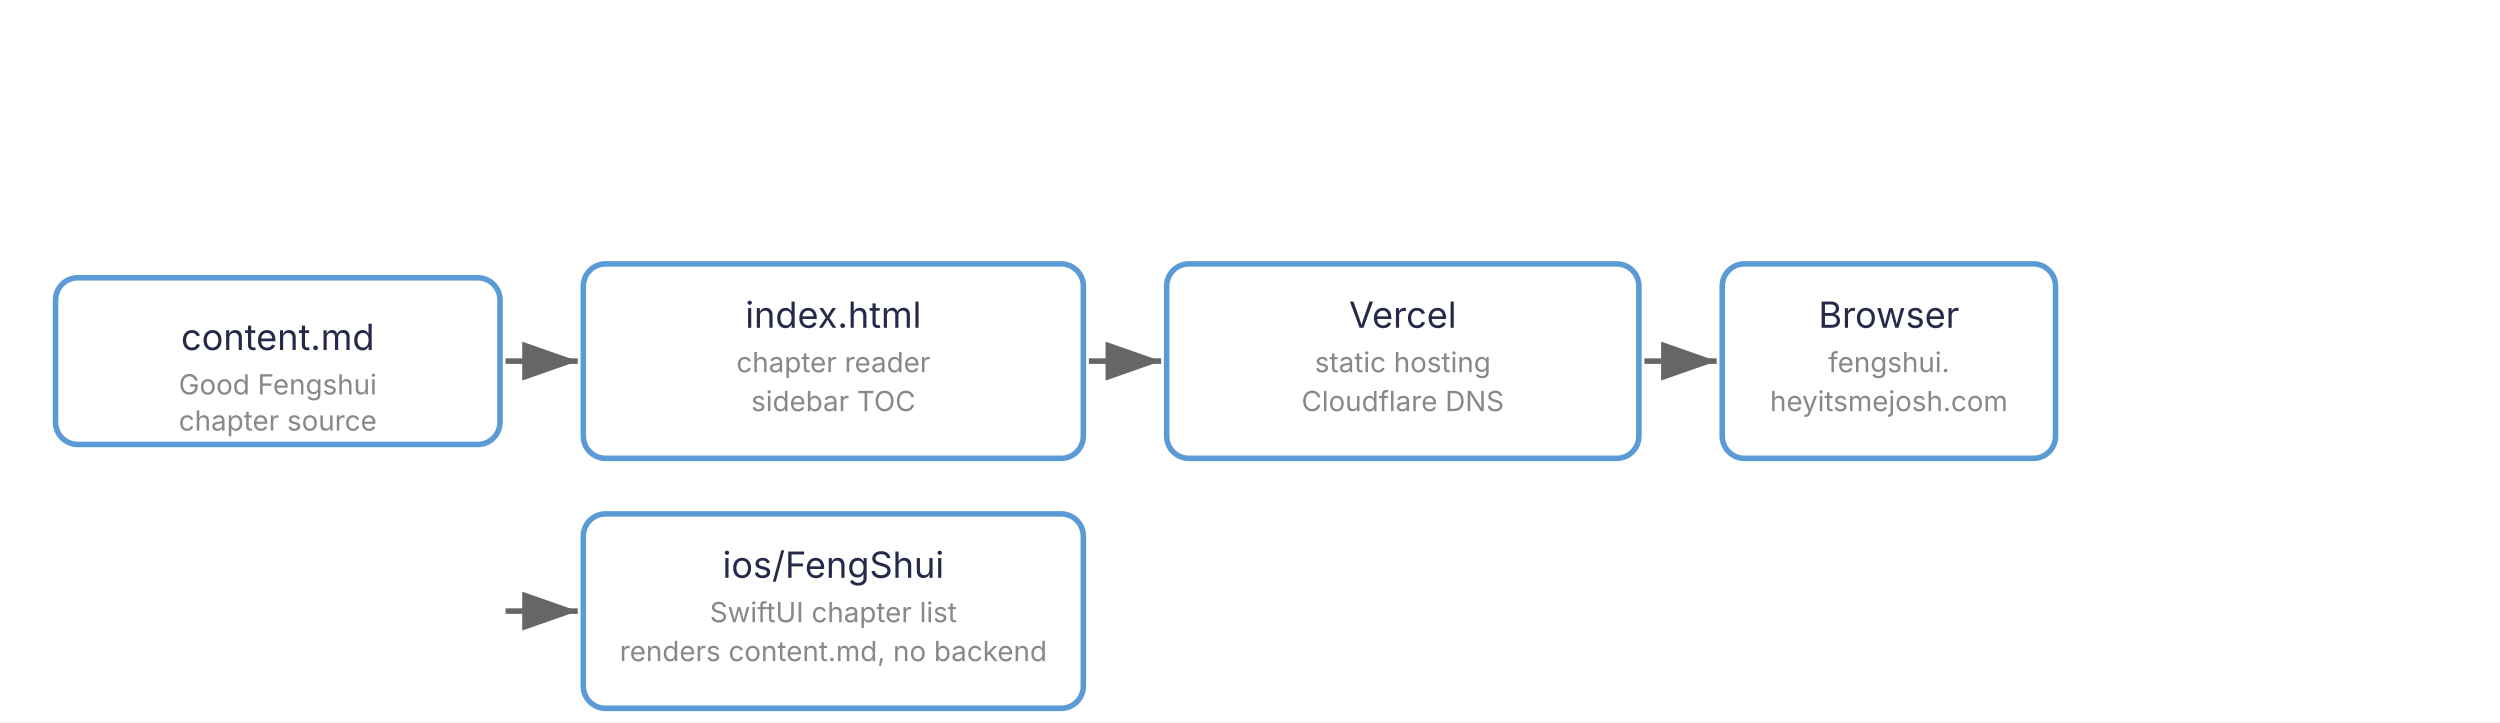
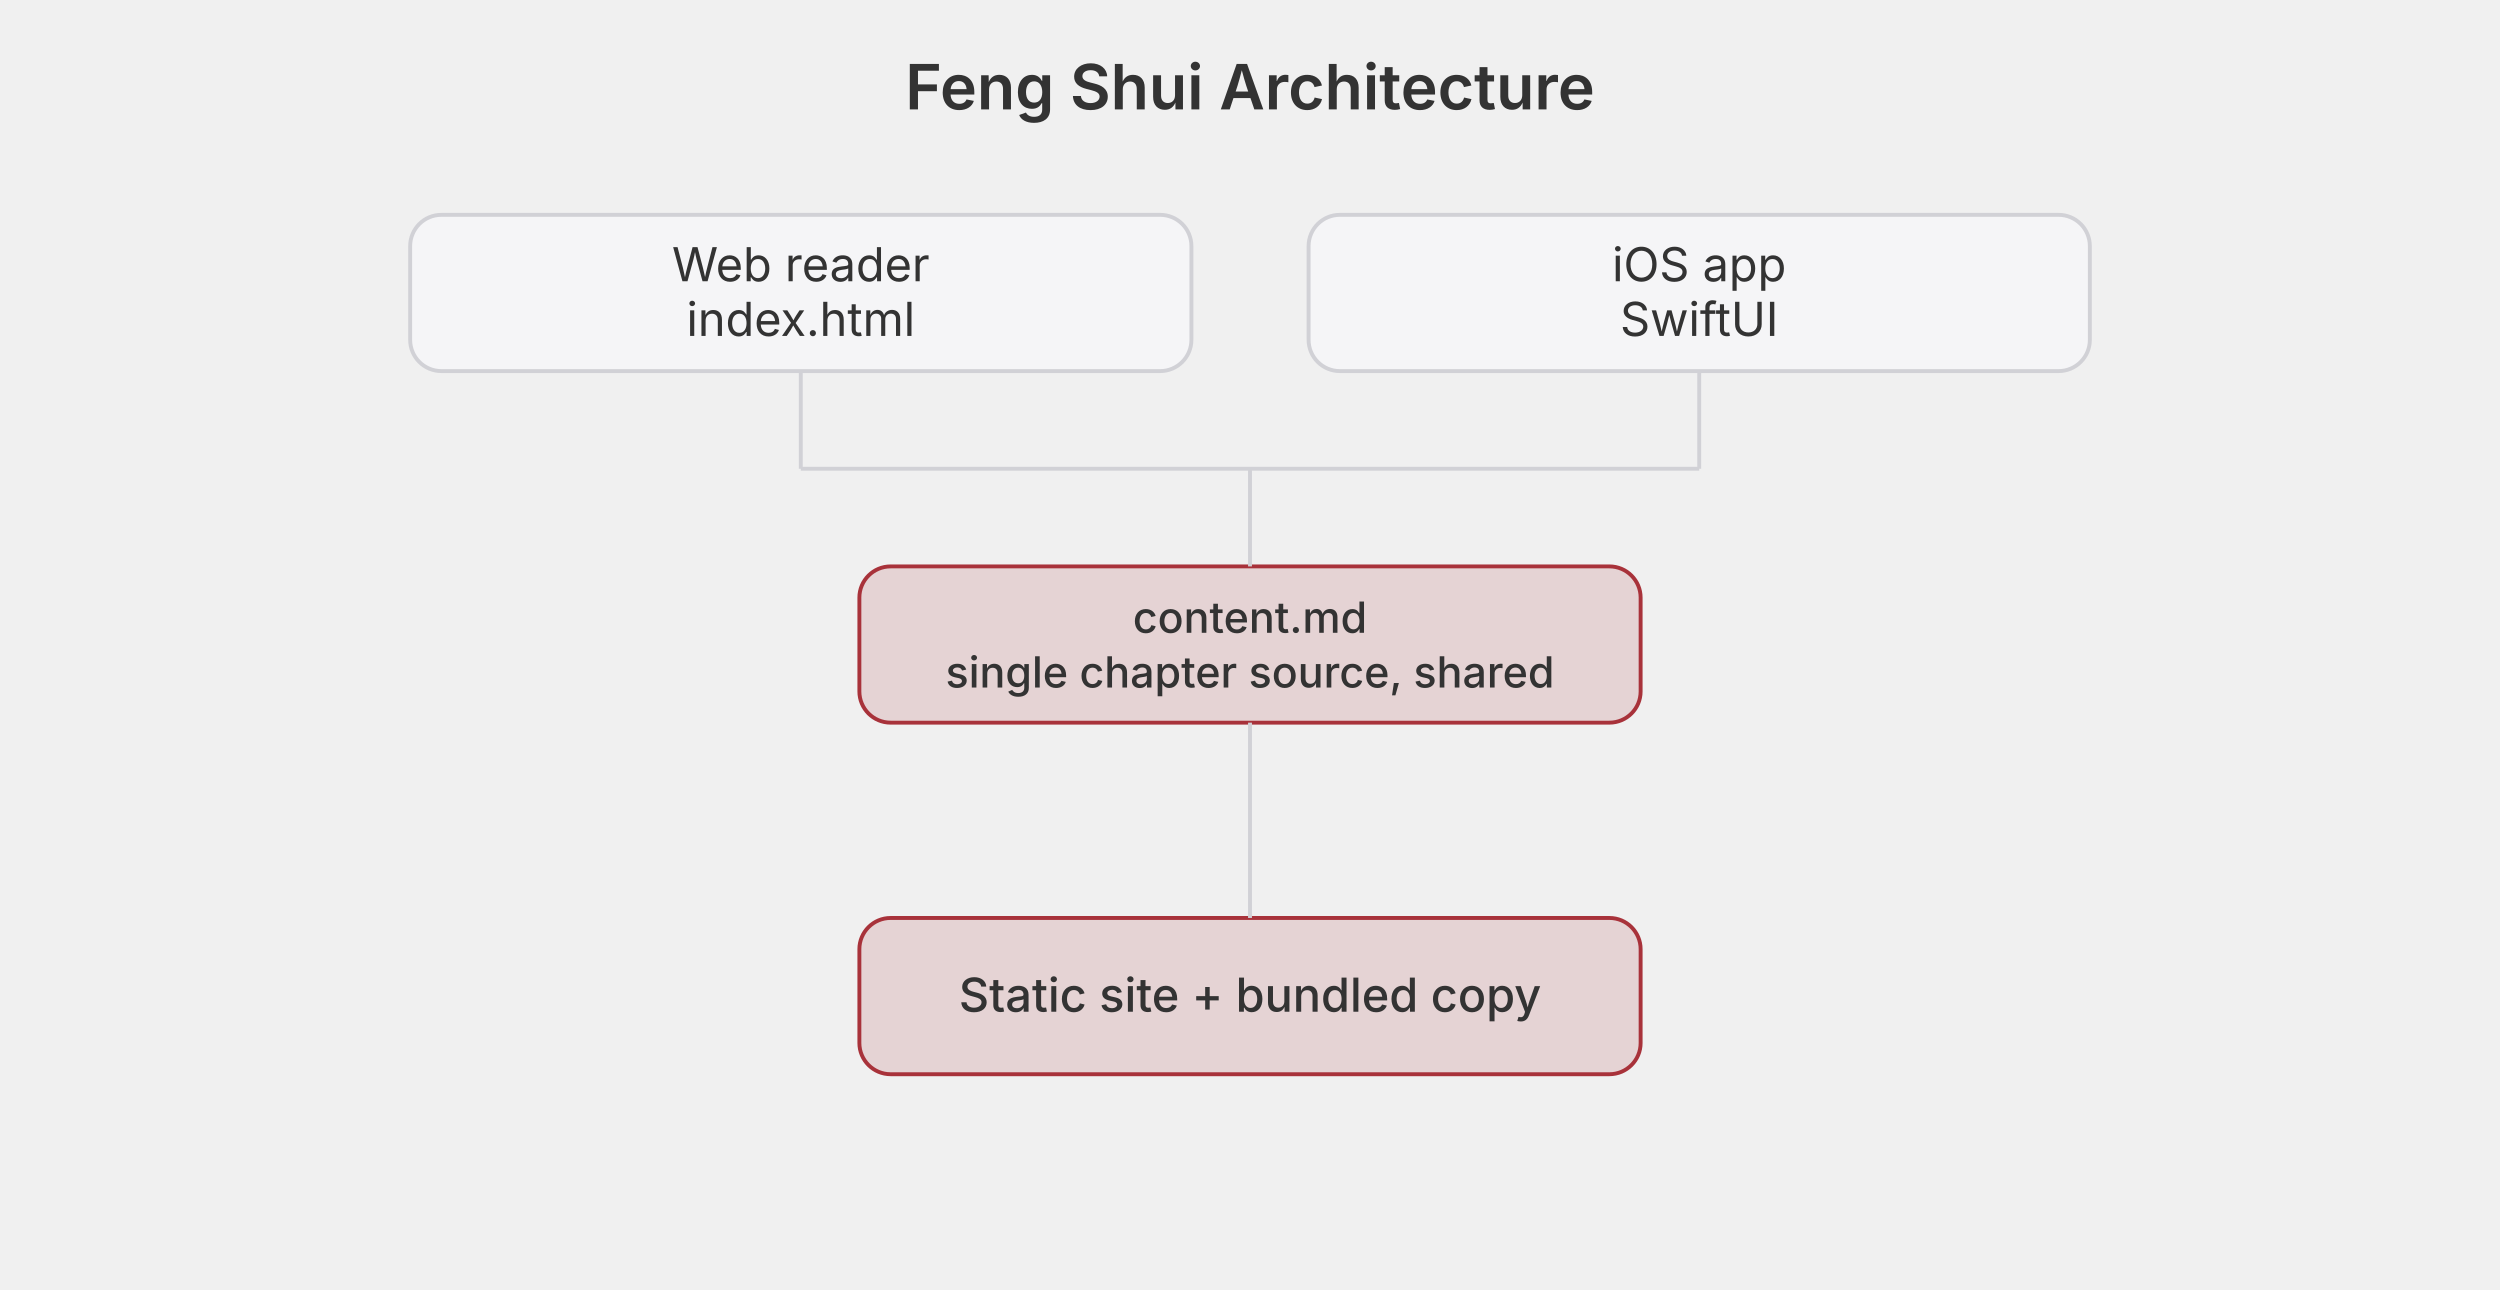
- <svg xmlns="http://www.w3.org/2000/svg" font-family="-apple-system, system-ui, sans-serif" viewBox="0 0 900 260">
-   <defs>
-     <marker id="arrowhead" markerHeight="7" markerWidth="10" orient="auto" refX="10" refY="3.5">
-       <path fill="#666" d="m0 0 10 3.5L0 7z" />
-     </marker>
-     <style>.box{fill:#fff;stroke:#5B9BD5;stroke-width:2}.label,.sub{fill:#252a49;font-size:13px;text-anchor:middle}.sub{fill:#888;font-size:10px}.arrow{stroke:#666;stroke-width:2;fill:none;marker-end:url(#arrowhead)}</style>
-   </defs>
-   <rect width="900" height="260" fill="#fff" />
-   <rect width="160" height="60" x="20" y="100" class="box" rx="8" />
-   <text x="100" y="126" class="label">content.md</text>
-   <text x="100" y="142" class="sub">Good Fengshui</text>
-   <text x="100" y="155" class="sub">chapter source</text>
-   <path d="M182 130h26" class="arrow" />
-   <rect width="180" height="70" x="210" y="95" class="box" rx="8" />
-   <text x="300" y="118" class="label">index.html</text>
-   <text x="300" y="134" class="sub">chapter reader</text>
-   <text x="300" y="148" class="sub">sidebar TOC</text>
-   <path d="M392 130h26" class="arrow" />
-   <rect width="170" height="70" x="420" y="95" class="box" rx="8" />
-   <text x="505" y="118" class="label">Vercel</text>
-   <text x="505" y="134" class="sub">static hosting</text>
-   <text x="505" y="148" class="sub">Cloudflare DNS</text>
-   <path d="M592 130h26" class="arrow" />
-   <rect width="120" height="70" x="620" y="95" class="box" rx="8" />
-   <text x="680" y="118" class="label">Browser</text>
-   <text x="680" y="134" class="sub">fengshui.</text>
-   <text x="680" y="148" class="sub">heyitsmejosh.com</text>
-   <path d="M182 130h26" class="arrow" transform="translate(0,90)" />
-   <rect width="180" height="70" x="210" y="185" class="box" rx="8" />
-   <text x="300" y="208" class="label">ios/FengShui</text>
-   <text x="300" y="224" class="sub">SwiftUI chapter list</text>
-   <text x="300" y="238" class="sub">renders content.md, no backend</text>
+ <svg xmlns="http://www.w3.org/2000/svg" width="640" height="330" style="background:#fff;font-family:-apple-system,BlinkMacSystemFont,sans-serif" viewBox="0 0 640 330">
+   <text x="320" y="28" fill="#333" font-size="16" font-weight="600" text-anchor="middle">Feng Shui Architecture</text>
+   <rect width="200" height="40" x="105" y="55" fill="#f5f5f7" stroke="#d1d1d6" rx="8" />
+   <text x="205" y="72" fill="#333" font-size="12" text-anchor="middle">Web reader</text>
+   <text x="205" y="86" fill="#333" font-size="12" text-anchor="middle">index.html</text>
+   <rect width="200" height="40" x="335" y="55" fill="#f5f5f7" stroke="#d1d1d6" rx="8" />
+   <text x="435" y="72" fill="#333" font-size="12" text-anchor="middle">iOS app</text>
+   <text x="435" y="86" fill="#333" font-size="12" text-anchor="middle">SwiftUI</text>
+   <rect width="200" height="40" x="220" y="145" fill="#a8323a" fill-opacity=".15" stroke="#a8323a" rx="8" />
+   <text x="320" y="162" fill="#333" font-size="11" font-weight="500" text-anchor="middle">content.md</text>
+   <text x="320" y="176" fill="#333" font-size="11" font-weight="500" text-anchor="middle">single chapter source, shared</text>
+   <rect width="200" height="40" x="220" y="235" fill="#a8323a" fill-opacity=".15" stroke="#a8323a" rx="8" />
+   <text x="320" y="259" fill="#333" font-size="12" font-weight="500" text-anchor="middle">Static site + bundled copy</text>
+   <path stroke="#d1d1d6" fill="none" d="M205 95v25M435 95v25M205 120H435M320 120V145M320 185V235" />
</svg>
